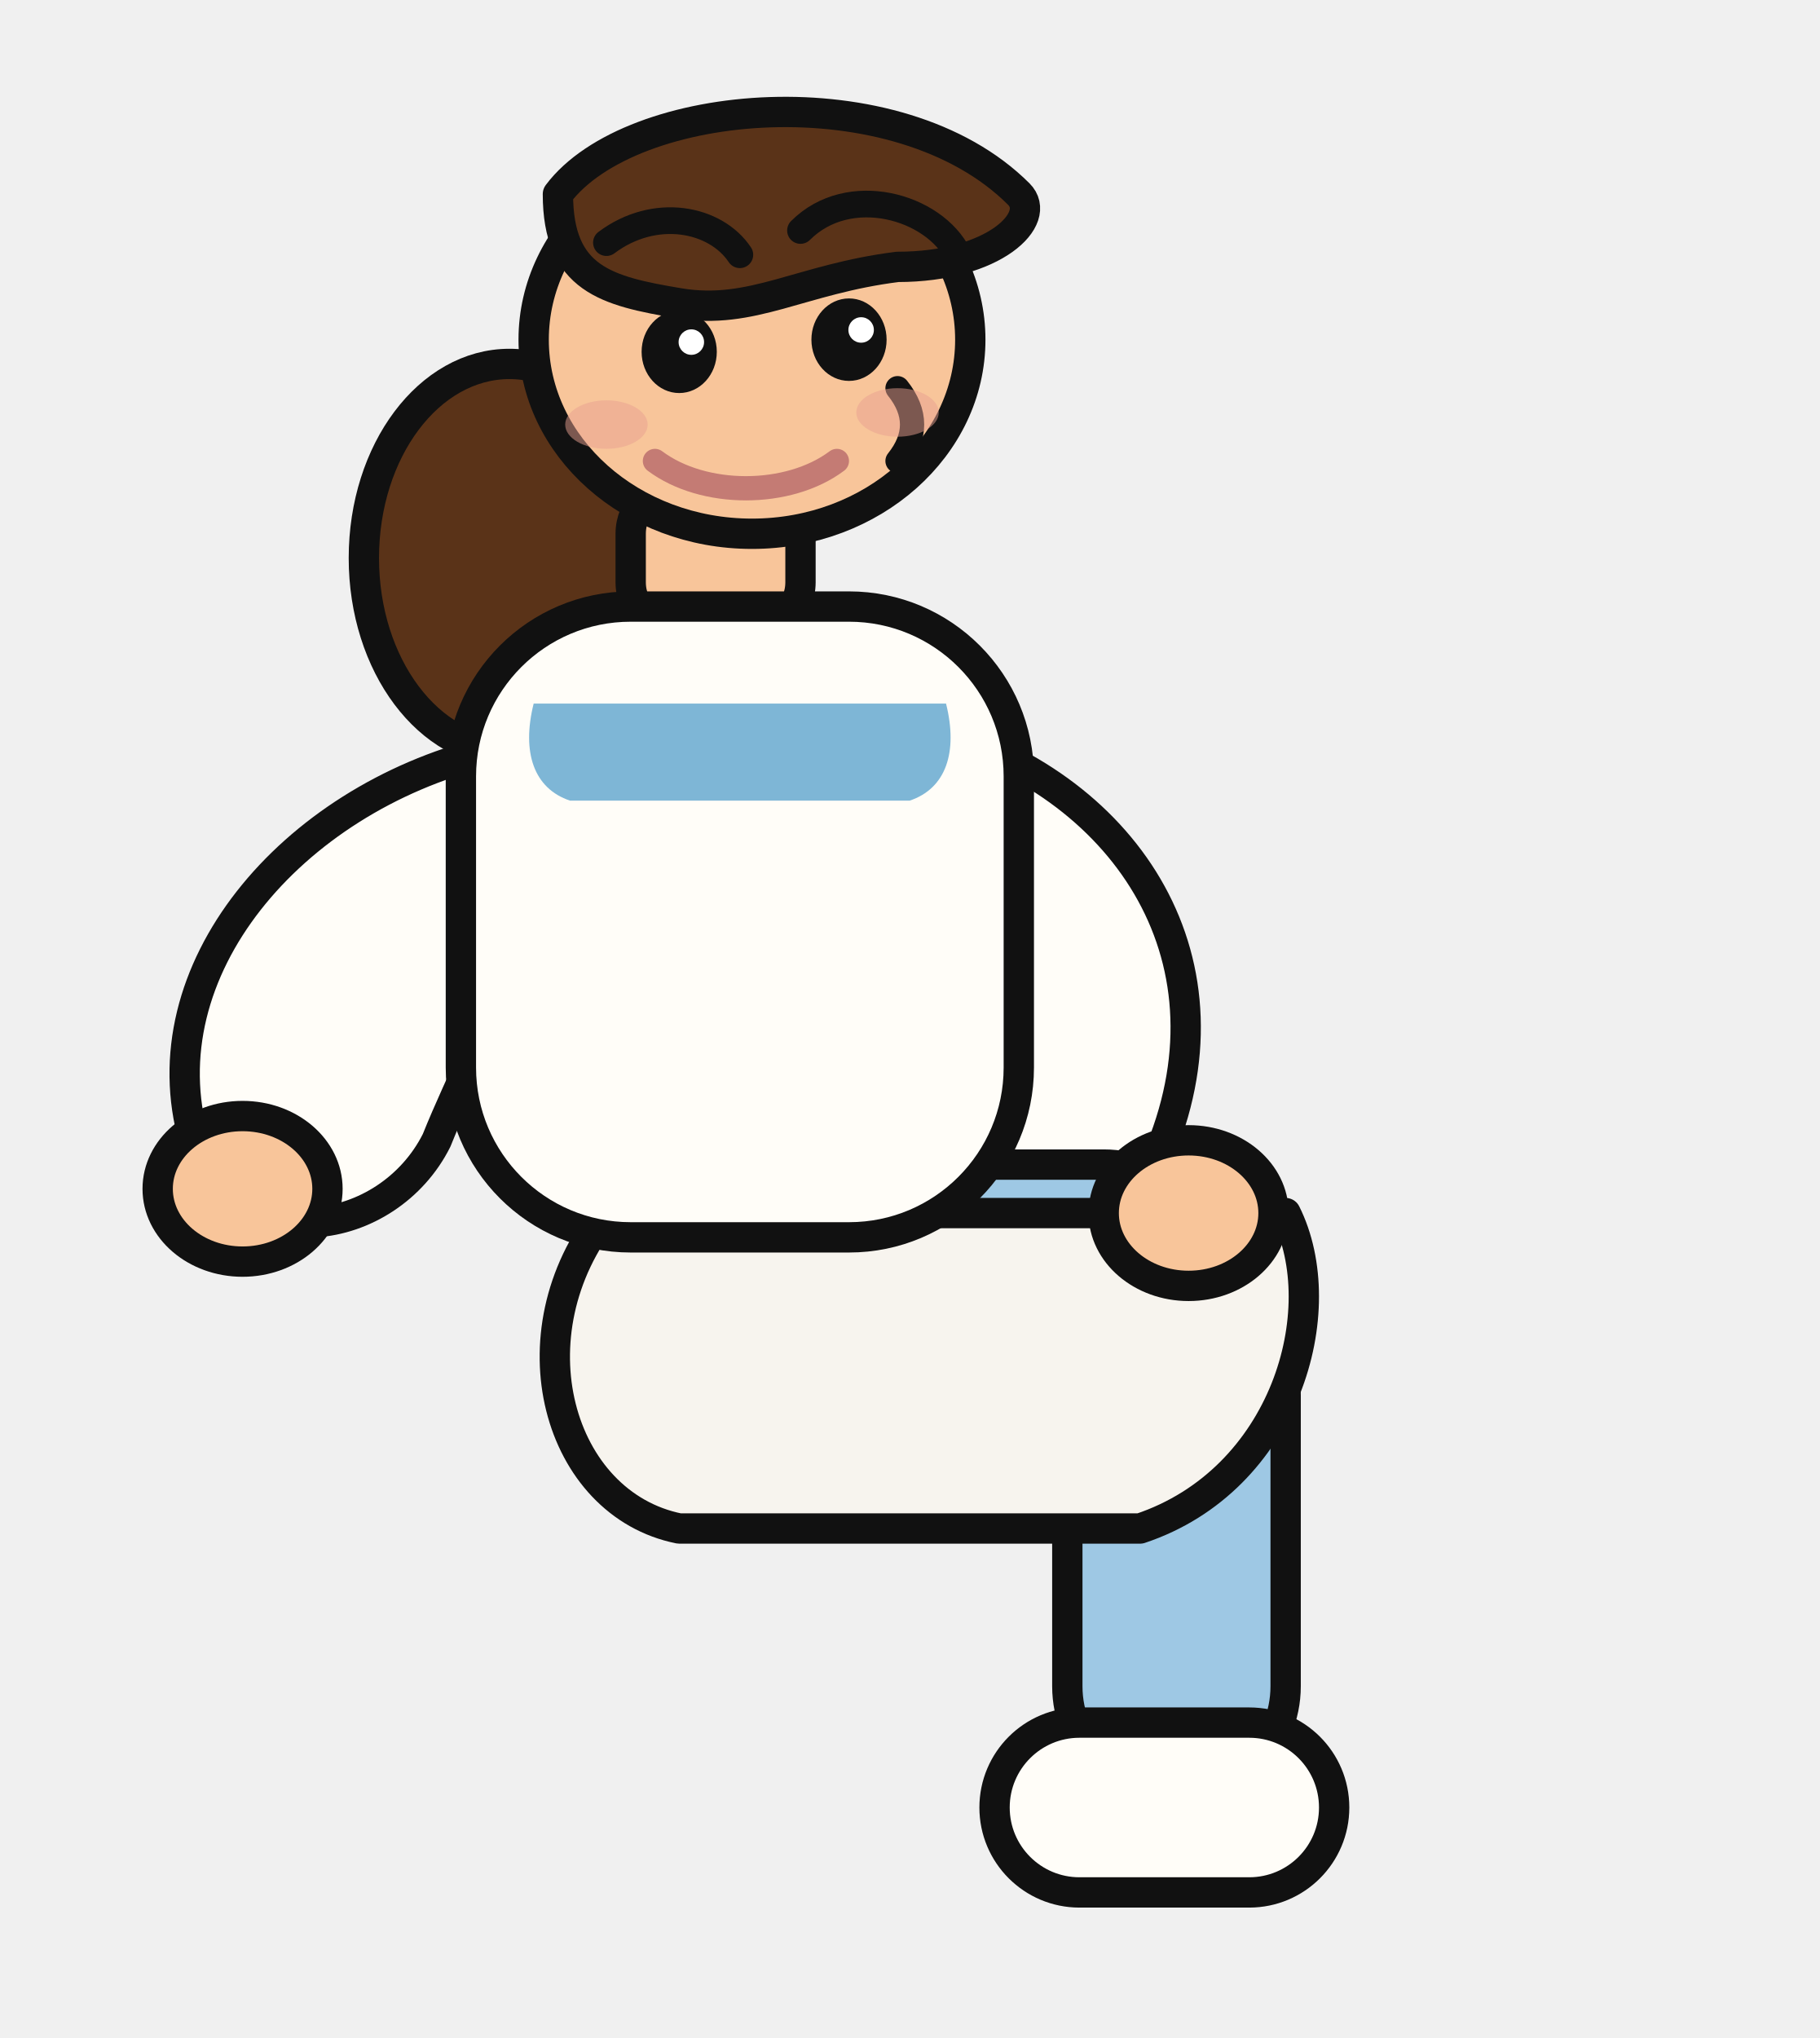
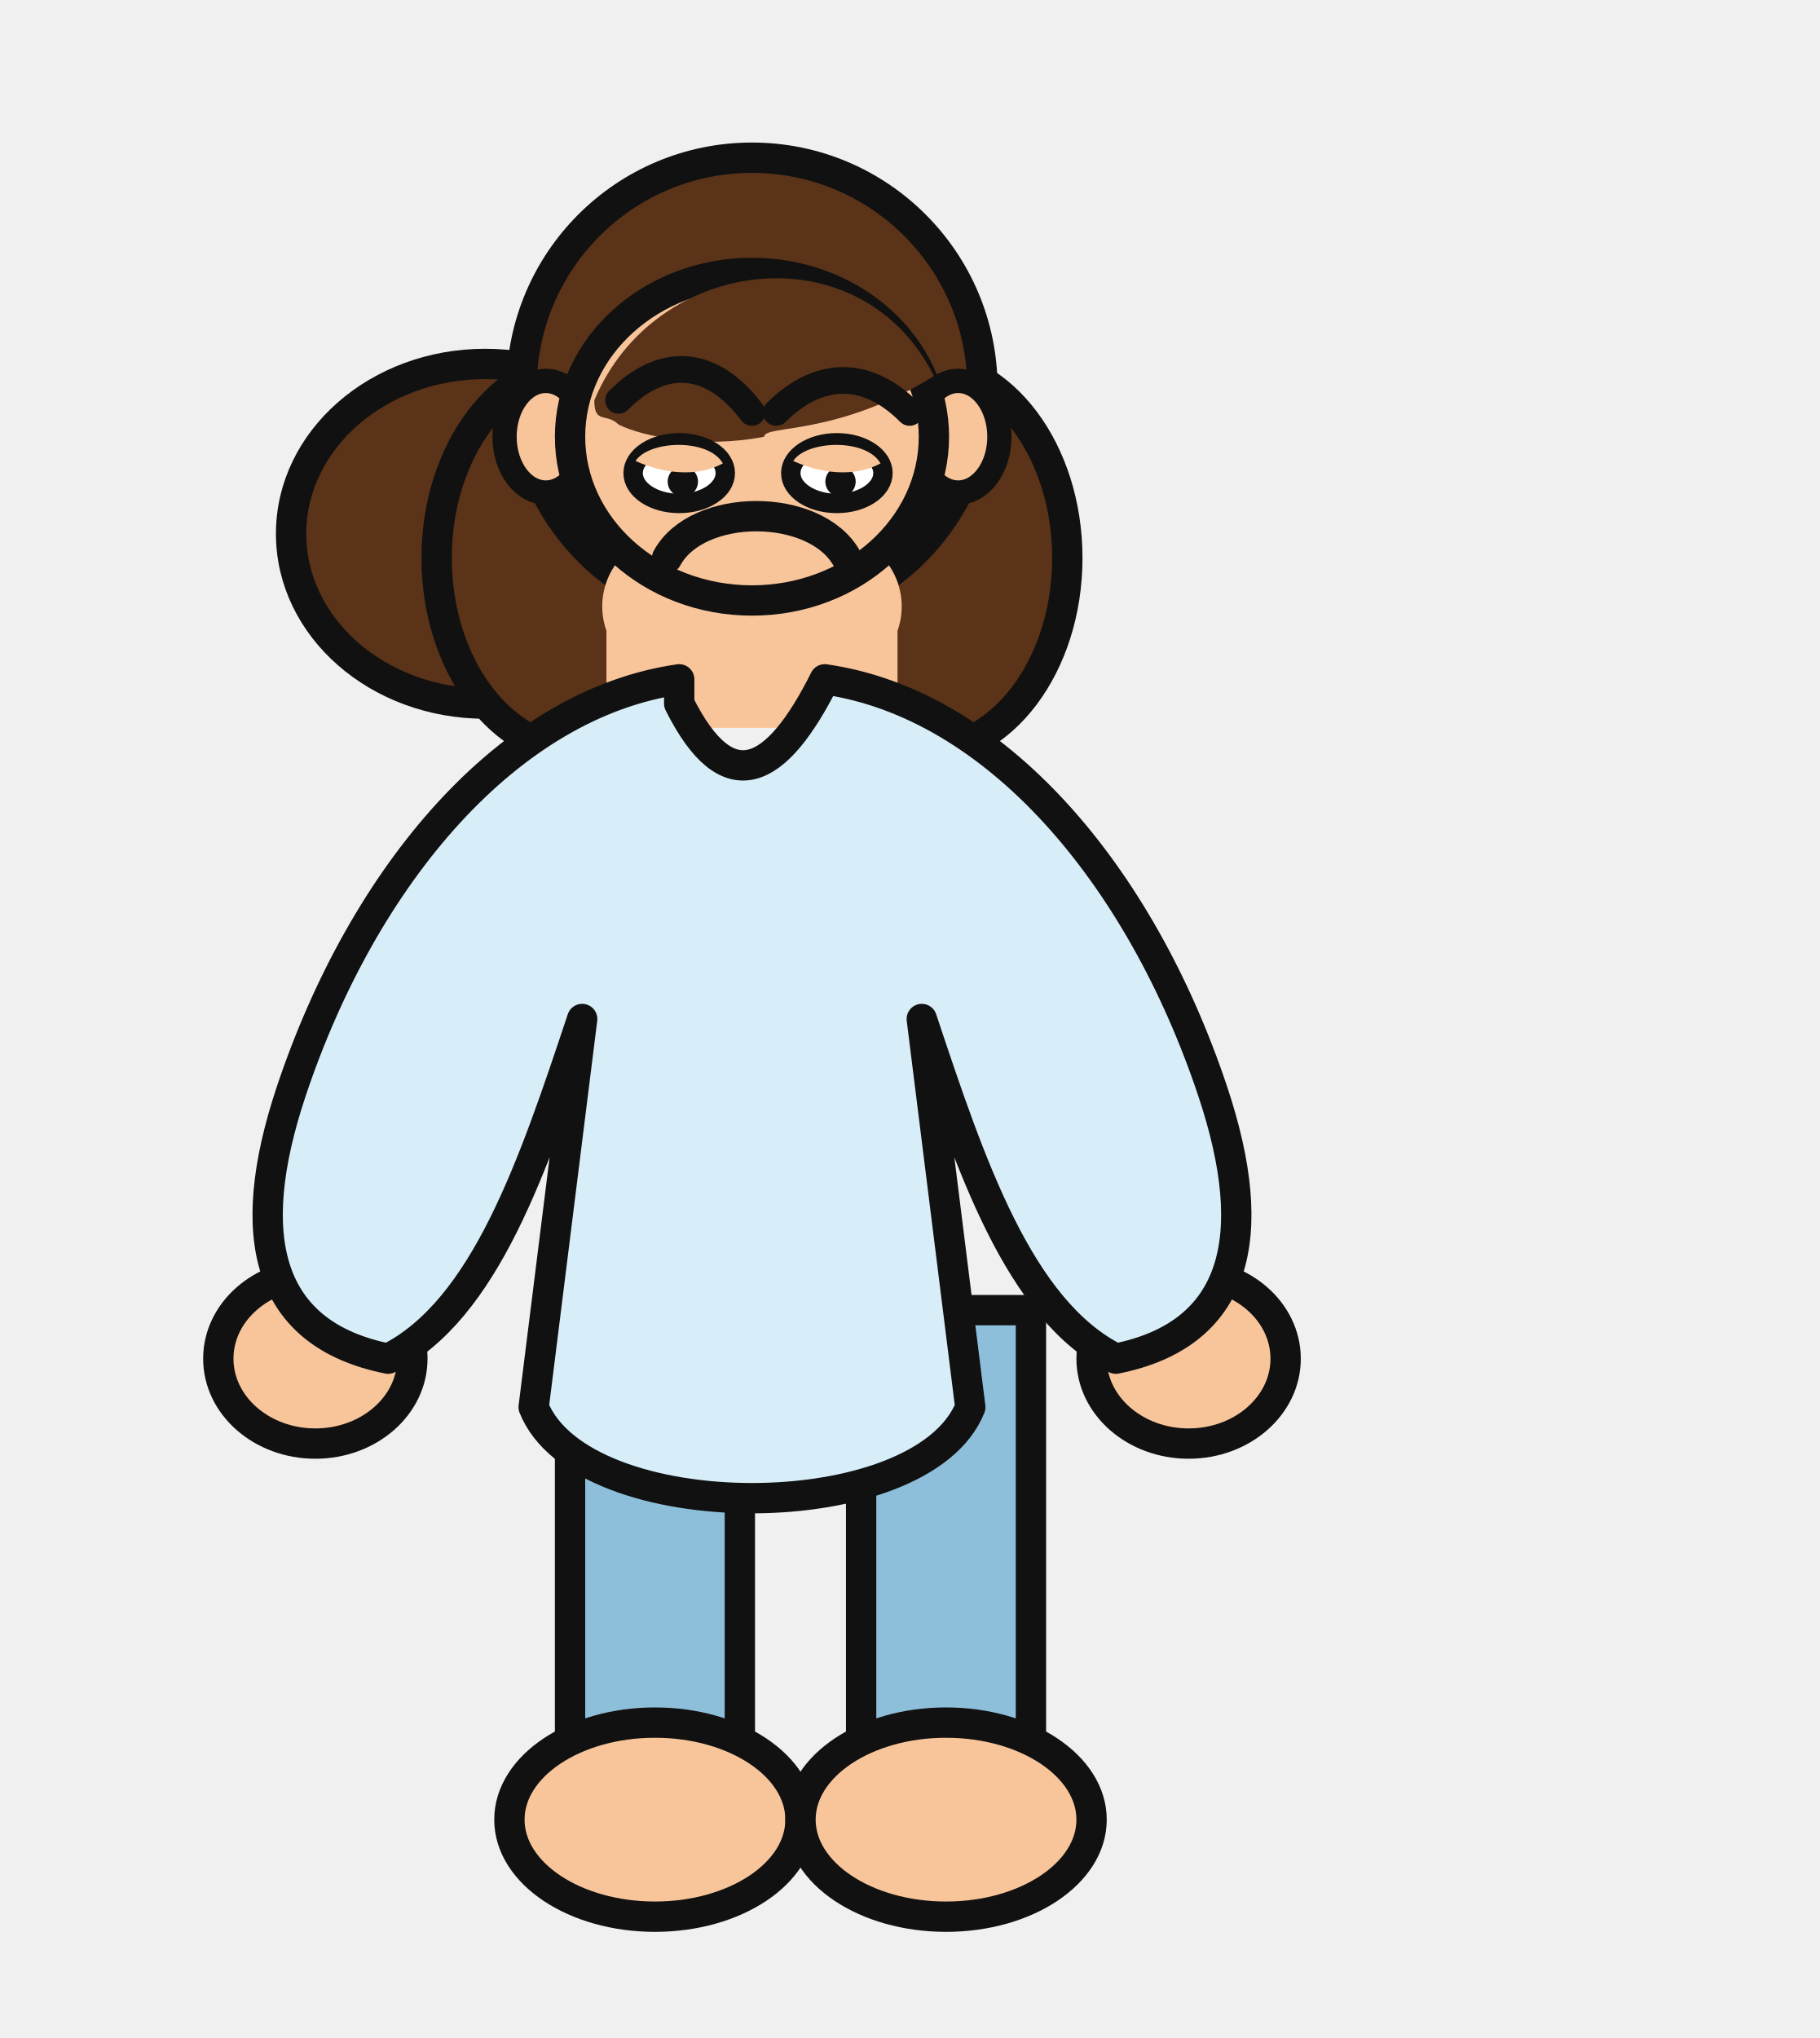
<svg xmlns="http://www.w3.org/2000/svg" width="150" height="168" viewBox="0 0 150 168">
-   <ellipse cx="42" cy="46" fill="#5a3318" stroke="#111" stroke-width="2.5" rx="12" ry="16" />
-   <rect width="14" height="12" x="52" y="40" fill="#f8c59a" stroke="#111" stroke-width="2.5" rx="4" />
-   <path fill="#fffdf8" stroke="#111" stroke-linejoin="round" stroke-width="2.5" d="M40 62c-16 4-28 18-24 32 4 10 16 8 20 0 4-10 12-22 4-32zm36-2c16 4 26 18 20 34-4 10-16 10-20 0-2-8-8-24 0-34z" />
-   <rect width="44" height="18" x="56" y="96" fill="#9ec8e4" stroke="#111" stroke-width="2.5" rx="9" />
-   <rect width="18" height="42" x="88" y="106" fill="#9ec8e4" stroke="#111" stroke-width="2.5" rx="9" />
-   <rect width="28" height="14" x="82" y="142" fill="#fffdf8" stroke="#111" stroke-width="2.5" rx="7" />
-   <path fill="#f7f4ee" stroke="#111" stroke-linejoin="round" stroke-width="2.5" d="M50 100h56c4 8 0 22-12 26H56c-10-2-14-16-6-26z" />
-   <rect width="46" height="52" x="38" y="50" fill="#fffdf8" stroke="#111" stroke-width="2.5" rx="14" />
-   <path fill="#7eb6d6" d="M44 58h34c1 4 0 7-3 8H47c-3-1-4-4-3-8" />
-   <ellipse cx="20" cy="98" fill="#f8c59a" stroke="#111" stroke-width="2.5" rx="7" ry="6" />
-   <ellipse cx="98" cy="100" fill="#f8c59a" stroke="#111" stroke-width="2.5" rx="7" ry="6" />
-   <ellipse cx="62" cy="28" fill="#f8c59a" stroke="#111" stroke-width="2.5" rx="18" ry="16" />
-   <path fill="#5a3318" stroke="#111" stroke-linejoin="round" stroke-width="2.5" d="M46 16c6-8 28-10 38 0 2 2-2 6-10 6-8 1-12 4-18 3s-10-2-10-9z" />
-   <path fill="none" stroke="#111" stroke-linecap="round" stroke-width="2.2" d="M50 20c4-3 9-2 11 1m5-2c4-4 11-2 13 2" />
-   <ellipse cx="56" cy="29" fill="#111" rx="3.1" ry="3.4" />
-   <ellipse cx="70" cy="28" fill="#111" rx="3.1" ry="3.4" />
-   <circle cx="57" cy="28.2" r="1.05" fill="#fff" />
-   <circle cx="71" cy="27.2" r="1.05" fill="#fff" />
-   <path fill="none" stroke="#111" stroke-linecap="round" stroke-width="2" d="M74 32q2.4 3 0 6" />
-   <path fill="none" stroke="#c47b74" stroke-linecap="round" stroke-width="2" d="M54 38c4 3 11 3 15 0" />
-   <ellipse cx="50" cy="35" fill="#e7a090" opacity=".5" rx="3.4" ry="2" />
-   <ellipse cx="74" cy="34" fill="#e7a090" opacity=".5" rx="3.4" ry="2" />
+   <ellipse cx="40" cy="44" fill="#5a3318" stroke="#111" stroke-width="2.5" rx="16" ry="14" />
+   <ellipse cx="48" cy="46" fill="#5a3318" stroke="#111" stroke-width="2.5" rx="12" ry="16" />
+   <ellipse cx="76" cy="46" fill="#5a3318" stroke="#111" stroke-width="2.5" rx="12" ry="16" />
+   <circle cx="62" cy="32" r="19" fill="#5a3318" stroke="#111" stroke-width="2.5" />
+   <ellipse cx="45" cy="36" fill="#f8c59a" stroke="#111" stroke-width="2" rx="3.4" ry="4.6" />
+   <ellipse cx="79" cy="36" fill="#f8c59a" stroke="#111" stroke-width="2" rx="3.4" ry="4.6" />
+   <path fill="#f8c59a" d="M56 44h12a6 6 0 0 1 6 8v8H50v-8a6 6 0 0 1 6-8" />
+   <path fill="#8ebfda" stroke="#111" stroke-width="2.5" d="M47 108h14v40a7 8 0 0 1-14 0zm24 0h14v40a7 8 0 0 1-14 0z" />
+   <ellipse cx="54" cy="150" fill="#f8c59a" stroke="#111" stroke-width="2.5" rx="12" ry="8" />
+   <ellipse cx="78" cy="150" fill="#f8c59a" stroke="#111" stroke-width="2.5" rx="12" ry="8" />
+   <ellipse cx="26" cy="112" fill="#f8c59a" stroke="#111" stroke-width="2.5" rx="8" ry="7" />
+   <ellipse cx="98" cy="112" fill="#f8c59a" stroke="#111" stroke-width="2.5" rx="8" ry="7" />
+   <path fill="#d7eef8" stroke="#111" stroke-linejoin="round" stroke-width="2.5" d="M56 56c-14 2-26 16-32 34-4 12-2 20 8 22 8-4 12-16 16-28l-4 32c4 10 32 10 36 0l-4-32c4 12 8 24 16 28 10-2 12-10 8-22-6-18-18-32-32-34-4 8-8 10-12 2z" />
+   <ellipse cx="62" cy="36" fill="#f8c59a" stroke="#111" stroke-width="2.5" rx="15" ry="13.5" />
+   <path fill="#5a3318" d="M49 33c5-12 22-14 28-2-8 5-14 4-14 5-5 1-10 0-12-1-1-1-2 0-2-2" />
+   <path fill="none" stroke="#111" stroke-linecap="round" stroke-width="2.2" d="M51 33c4-4 8-3 11 1m2 0c3-3 7-4 11 0" />
+   <ellipse cx="56" cy="39" fill="#fff" stroke="#111" stroke-width="1.6" rx="3.8" ry="2.5" />
+   <ellipse cx="69" cy="39" fill="#fff" stroke="#111" stroke-width="1.6" rx="3.8" ry="2.5" />
+   <circle cx="56.3" cy="39.7" r="1.25" fill="#111" />
+   <circle cx="69.3" cy="39.7" r="1.25" fill="#111" />
+   <path fill="#f8c59a" d="M52.4 38c1.1-1.7 6-1.9 7.2.2-2.2 1.2-5 .8-7.2-.2m13 0c1.1-1.7 6-1.9 7.2.2-2.2 1.2-5 .8-7.2-.2" />
+   <path fill="none" stroke="#111" stroke-linecap="round" stroke-width="2.5" d="M55 46c2.5-4.6 12.2-4.6 14.8 0" />
</svg>
